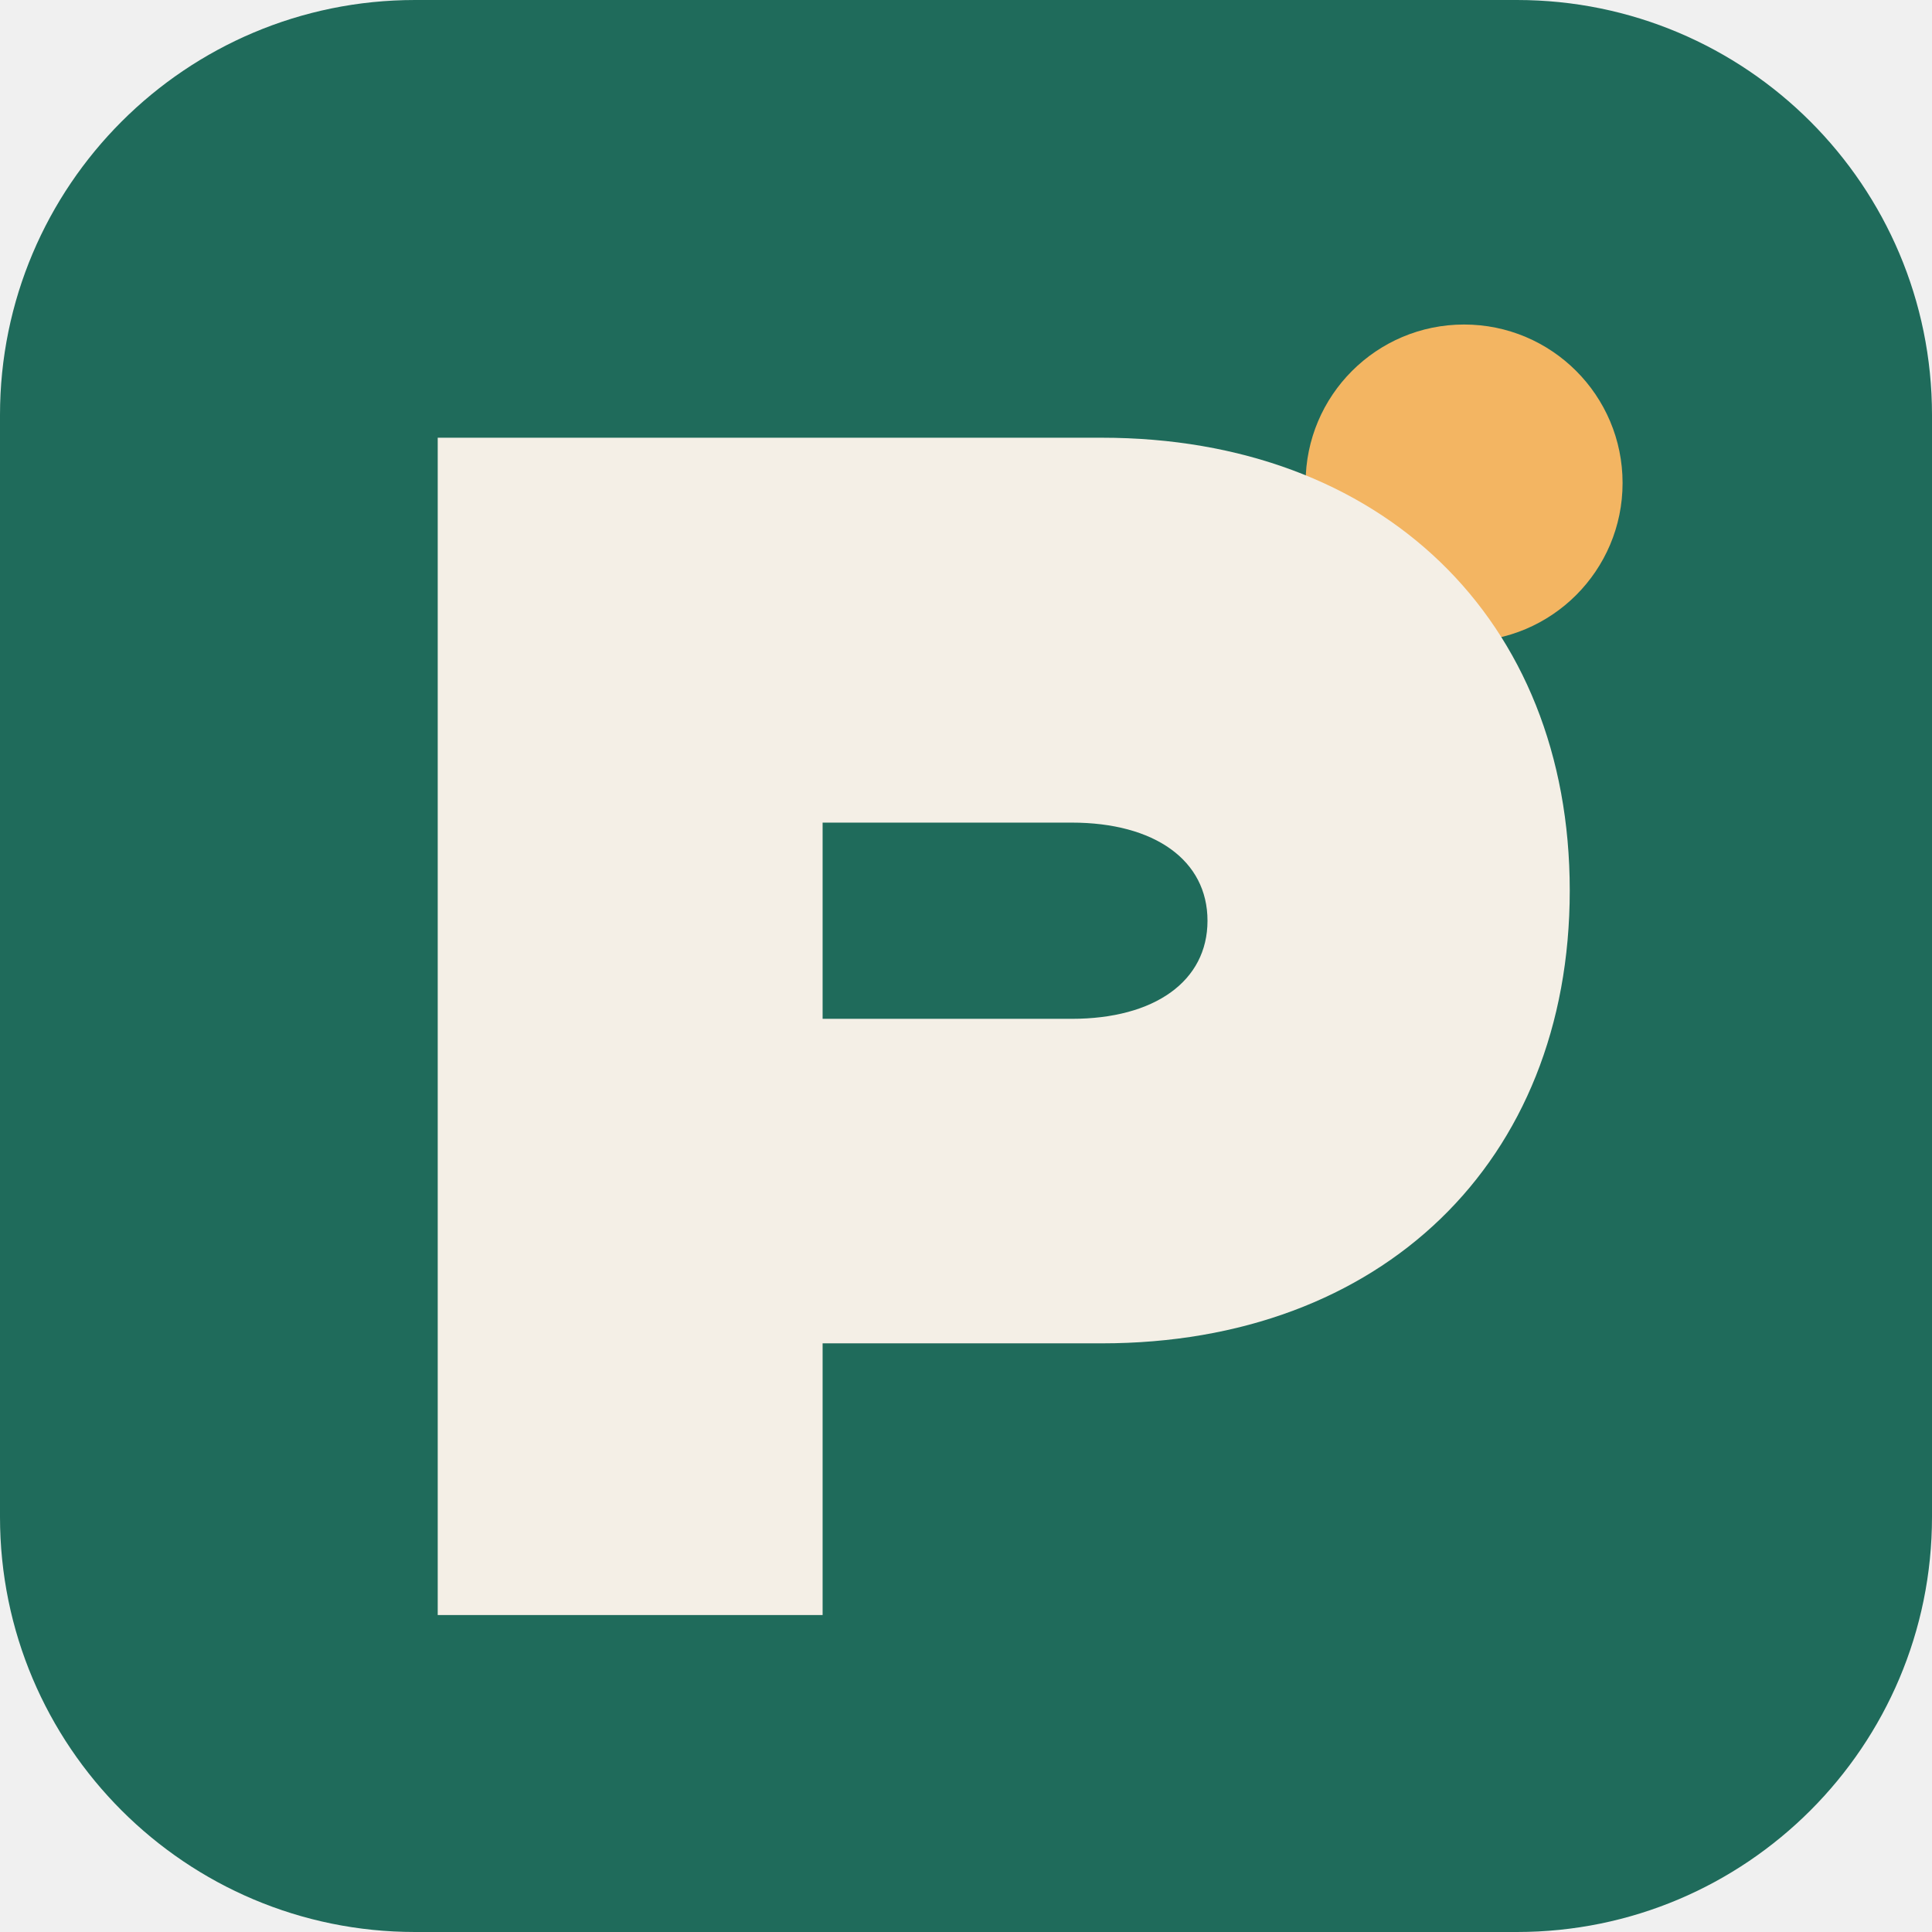
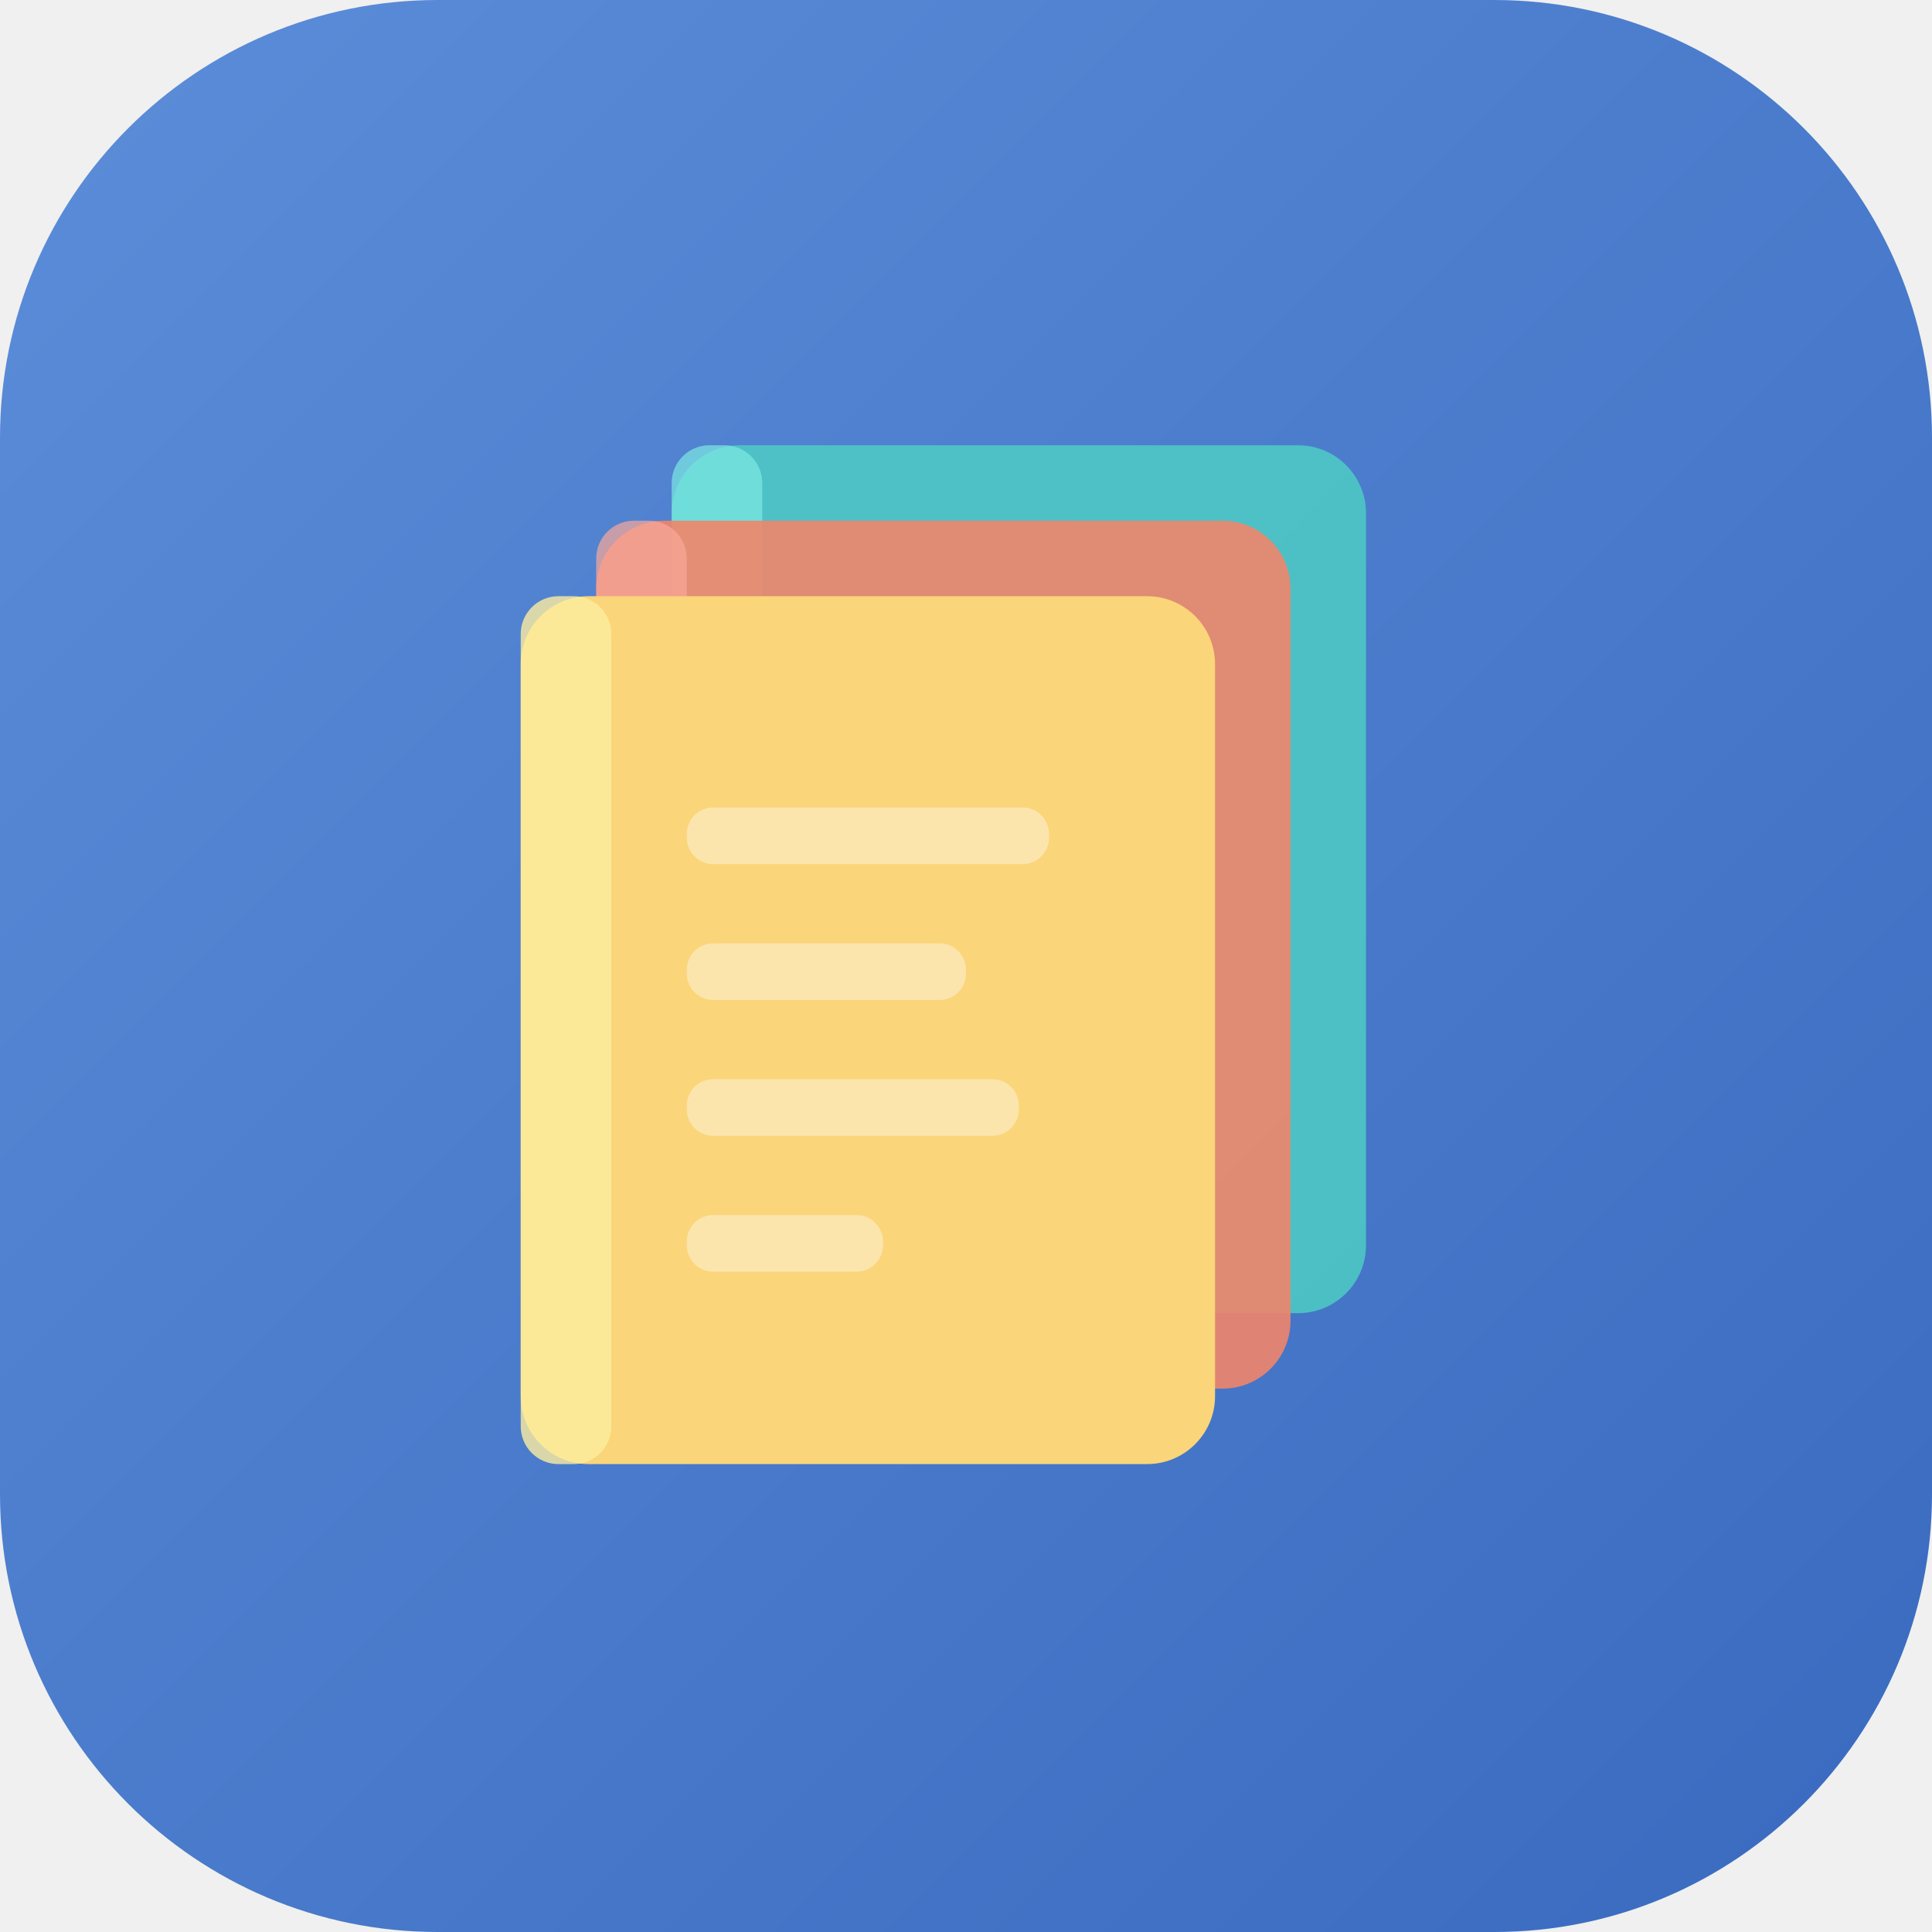
<svg xmlns="http://www.w3.org/2000/svg" viewBox="0 0 512 512">
-   <rect width="512" height="512" rx="110" fill="#1f6b5b" />
-   <circle cx="388" cy="128" r="42" fill="#f3b562" />
-   <path d="M116 116h176c74 0 124 48 124 120s-50 120-124 120H218v72h-102V116zm102 102v52h66c22 0 36-10 36-26s-14-26-36-26h-66z" fill="#f4efe6" />
+   <defs>
+     <linearGradient id="bg" x1="0" y1="0" x2="512" y2="512" gradientUnits="userSpaceOnUse">
+       <stop offset="0" stop-color="#5b8dd9" />
+       <stop offset="1" stop-color="#3a6abf" />
+     </linearGradient>
+   </defs>
+   <rect width="512" height="512" rx="116" fill="url(#bg)" />
+   <rect x="178" y="118" width="184" height="230" rx="18" fill="#4ecdc4" opacity=".85" />
+   <rect x="178" y="118" width="24" height="230" rx="10" fill="#7ee8e2" opacity=".7" />
+   <rect x="158" y="138" width="184" height="230" rx="18" fill="#f0856a" opacity=".90" />
+   <rect x="158" y="138" width="24" height="230" rx="10" fill="#faa898" opacity=".7" />
+   <rect x="138" y="158" width="184" height="230" rx="18" fill="#fad57a" />
+   <rect x="138" y="158" width="24" height="230" rx="10" fill="#fdeea0" opacity=".8" />
+   <rect x="182" y="214" width="96" height="15" rx="7" fill="#fff" opacity=".38" />
+   <rect x="182" y="250" width="74" height="15" rx="7" fill="#fff" opacity=".38" />
+   <rect x="182" y="286" width="88" height="15" rx="7" fill="#fff" opacity=".38" />
+   <rect x="182" y="322" width="52" height="15" rx="7" fill="#fff" opacity=".38" />
</svg>
